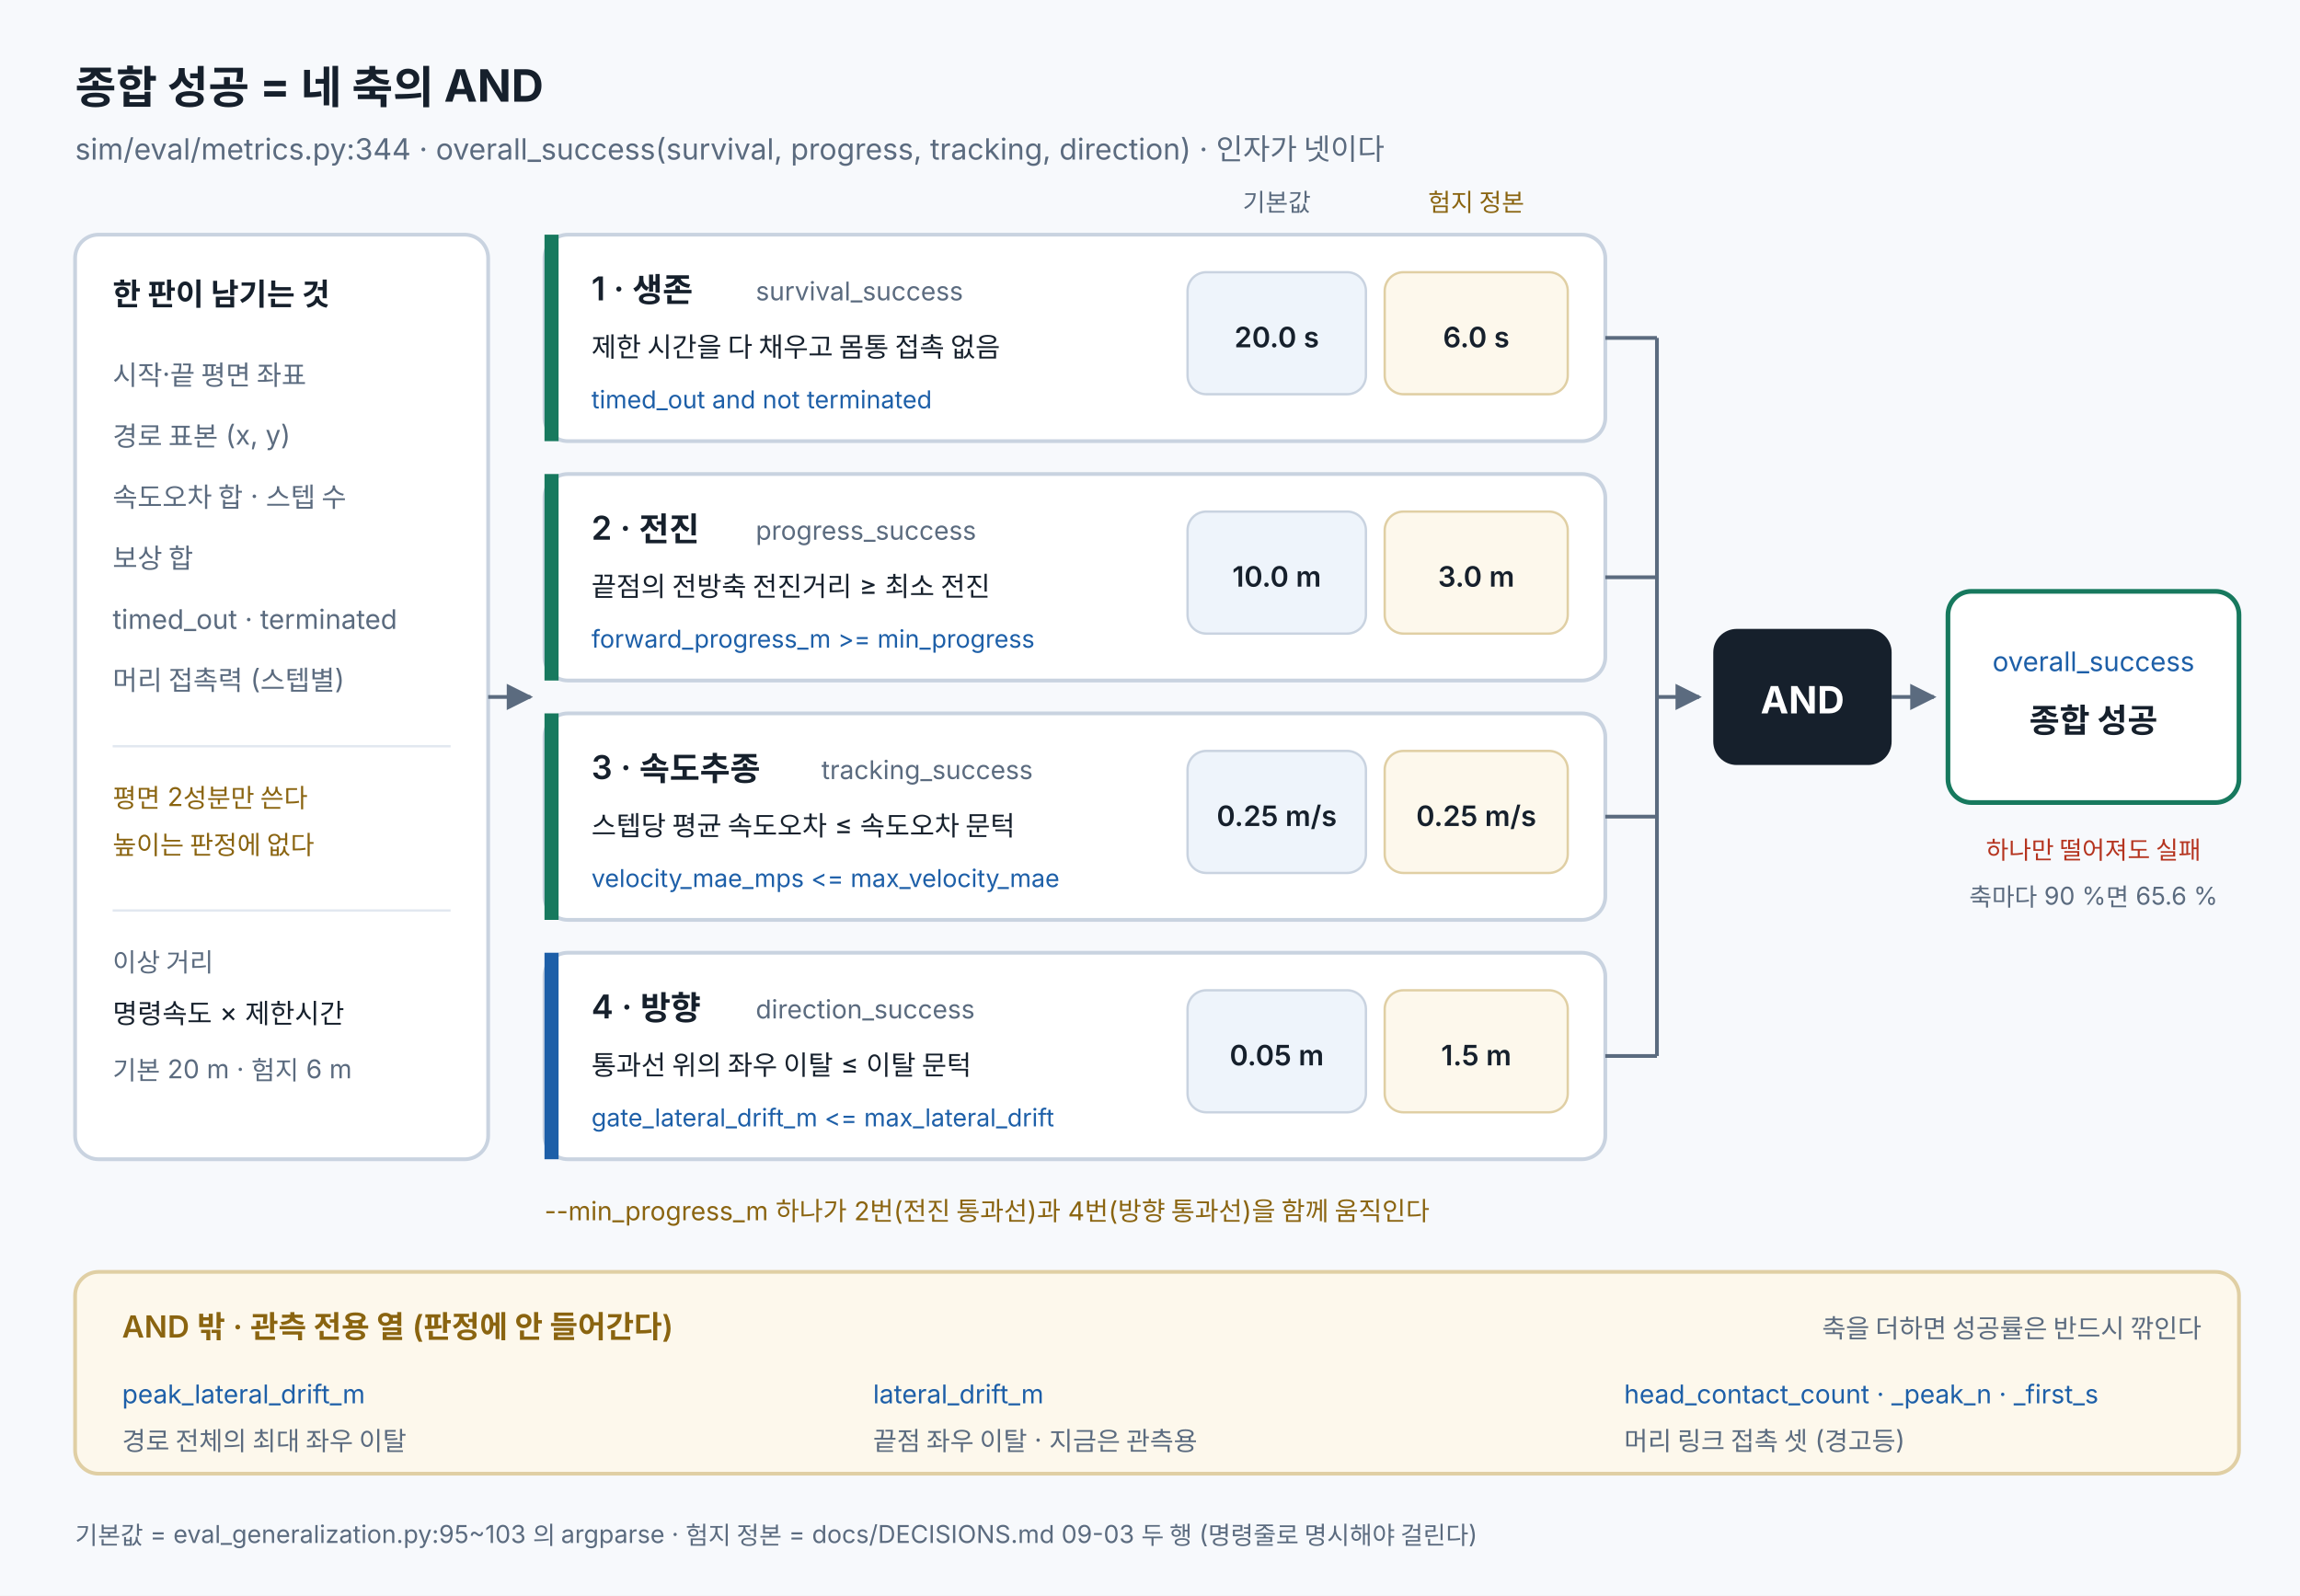
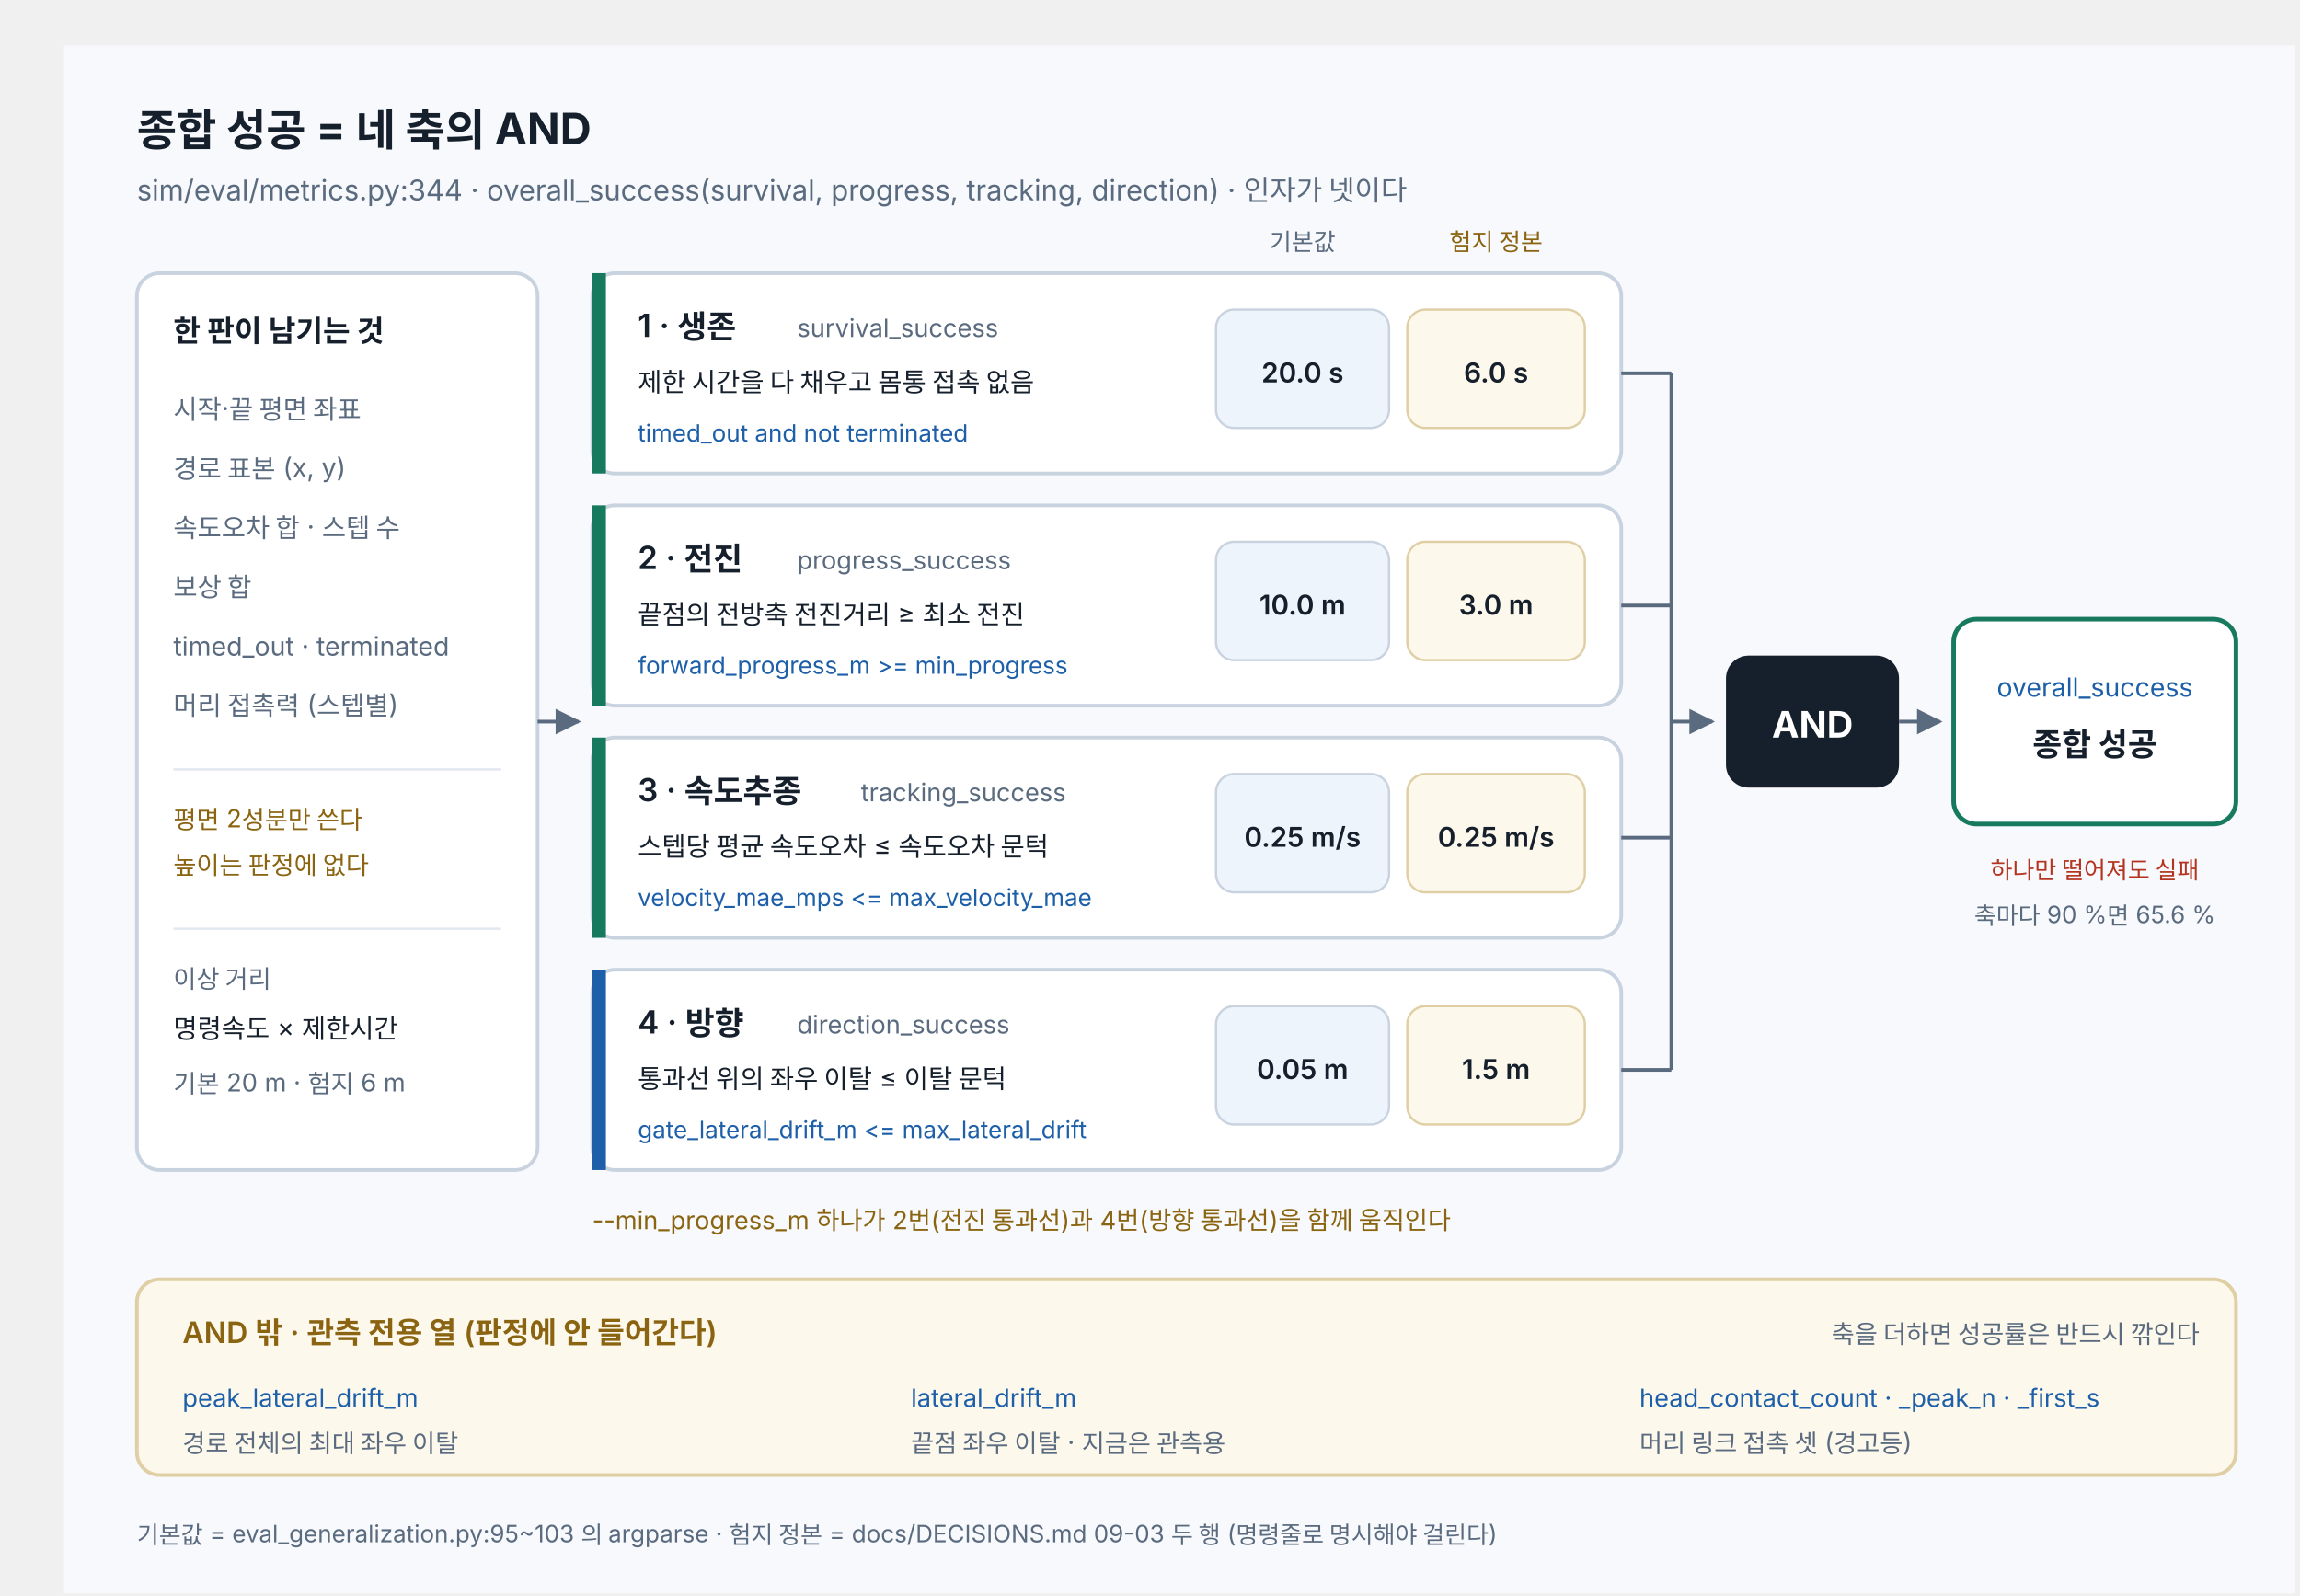
- <svg xmlns="http://www.w3.org/2000/svg" viewBox="0 0 980 680" width="980" height="680" font-family="system-ui,-apple-system,Segoe UI,Malgun Gothic,Apple SD Gothic Neo,sans-serif" role="img" aria-label="평가 하네스의 네 축 AND 판정 구조">
+ <svg xmlns="http://www.w3.org/2000/svg" viewBox="-20 -20 994 701" width="980" height="680" font-family="system-ui,-apple-system,Segoe UI,Malgun Gothic,Apple SD Gothic Neo,sans-serif" role="img" aria-label="평가 하네스의 네 축 AND 판정 구조">
  <defs>
    <marker id="ar" viewBox="0 0 10 10" refX="9" refY="5" markerWidth="7" markerHeight="7" orient="auto">
      <path d="M 0 0 L 10 5 L 0 10 z" fill="#5b6b7f" />
    </marker>
  </defs>
  <rect x="0" y="0" width="980" height="680" fill="#f7f9fc" />
  <text x="32" y="44" font-size="19" font-weight="700" fill="#16202c">종합 성공 = 네 축의 AND</text>
  <text x="32" y="68" font-size="12.5" fill="#5b6b7f">sim/eval/metrics.py:344 · overall_success(survival, progress, tracking, direction) · 인자가 넷이다</text>
  <rect x="32" y="100" width="176" height="394" rx="10" fill="#ffffff" stroke="#c9d3e0" stroke-width="1.6" />
  <text x="48" y="130" font-size="13" font-weight="600" fill="#16202c">한 판이 남기는 것</text>
  <text x="48" y="164" font-size="11.5" fill="#5b6b7f">시작·끝 평면 좌표</text>
  <text x="48" y="190" font-size="11.5" fill="#5b6b7f">경로 표본 (x, y)</text>
  <text x="48" y="216" font-size="11.5" fill="#5b6b7f">속도오차 합 · 스텝 수</text>
  <text x="48" y="242" font-size="11.5" fill="#5b6b7f">보상 합</text>
  <text x="48" y="268" font-size="11.5" fill="#5b6b7f">timed_out · terminated</text>
  <text x="48" y="294" font-size="11.5" fill="#5b6b7f">머리 접촉력 (스텝별)</text>
  <line x1="48" y1="318" x2="192" y2="318" stroke="#e2e8f0" stroke-width="1" />
  <text x="48" y="344" font-size="11" fill="#8a6410">평면 2성분만 쓴다</text>
  <text x="48" y="364" font-size="11" fill="#8a6410">높이는 판정에 없다</text>
  <line x1="48" y1="388" x2="192" y2="388" stroke="#e2e8f0" stroke-width="1" />
  <text x="48" y="414" font-size="11" fill="#5b6b7f">이상 거리</text>
  <text x="48" y="436" font-size="11.5" fill="#16202c">명령속도 × 제한시간</text>
  <text x="48" y="460" font-size="11" fill="#5b6b7f">기본 20 m · 험지 6 m</text>
  <line x1="208" y1="297" x2="226" y2="297" stroke="#5b6b7f" stroke-width="1.6" marker-end="url(#ar)" />
  <text x="544" y="90" font-size="10.5" fill="#5b6b7f" text-anchor="middle">기본값</text>
  <text x="629" y="90" font-size="10.5" fill="#8a6410" text-anchor="middle">험지 정본</text>
  <rect x="232" y="100" width="452" height="88" rx="10" fill="#ffffff" stroke="#c9d3e0" stroke-width="1.6" />
  <rect x="232" y="100" width="6" height="88" fill="#17795e" />
  <text x="252" y="128" font-size="14" font-weight="600" fill="#16202c">1 · 생존</text>
  <text x="322" y="128" font-size="11" fill="#5b6b7f">survival_success</text>
  <text x="252" y="152" font-size="11.5" fill="#16202c">제한 시간을 다 채우고 몸통 접촉 없음</text>
  <text x="252" y="174" font-size="10.5" fill="#1d5fa8">timed_out and not terminated</text>
  <rect x="506" y="116" width="76" height="52" rx="8" fill="#eef4fb" stroke="#c9d3e0" stroke-width="1" />
  <text x="544" y="148" font-size="12" font-weight="600" fill="#16202c" text-anchor="middle">20.0 s</text>
  <rect x="590" y="116" width="78" height="52" rx="8" fill="#fdf8ec" stroke="#e0cfa4" stroke-width="1" />
  <text x="629" y="148" font-size="12" font-weight="600" fill="#16202c" text-anchor="middle">6.0 s</text>
  <rect x="232" y="202" width="452" height="88" rx="10" fill="#ffffff" stroke="#c9d3e0" stroke-width="1.6" />
  <rect x="232" y="202" width="6" height="88" fill="#17795e" />
  <text x="252" y="230" font-size="14" font-weight="600" fill="#16202c">2 · 전진</text>
  <text x="322" y="230" font-size="11" fill="#5b6b7f">progress_success</text>
  <text x="252" y="254" font-size="11.5" fill="#16202c">끝점의 전방축 전진거리 ≥ 최소 전진</text>
  <text x="252" y="276" font-size="10.5" fill="#1d5fa8">forward_progress_m &gt;= min_progress</text>
  <rect x="506" y="218" width="76" height="52" rx="8" fill="#eef4fb" stroke="#c9d3e0" stroke-width="1" />
  <text x="544" y="250" font-size="12" font-weight="600" fill="#16202c" text-anchor="middle">10.0 m</text>
  <rect x="590" y="218" width="78" height="52" rx="8" fill="#fdf8ec" stroke="#e0cfa4" stroke-width="1" />
  <text x="629" y="250" font-size="12" font-weight="600" fill="#16202c" text-anchor="middle">3.0 m</text>
  <rect x="232" y="304" width="452" height="88" rx="10" fill="#ffffff" stroke="#c9d3e0" stroke-width="1.6" />
  <rect x="232" y="304" width="6" height="88" fill="#17795e" />
  <text x="252" y="332" font-size="14" font-weight="600" fill="#16202c">3 · 속도추종</text>
  <text x="350" y="332" font-size="11" fill="#5b6b7f">tracking_success</text>
  <text x="252" y="356" font-size="11.5" fill="#16202c">스텝당 평균 속도오차 ≤ 속도오차 문턱</text>
  <text x="252" y="378" font-size="10.5" fill="#1d5fa8">velocity_mae_mps &lt;= max_velocity_mae</text>
  <rect x="506" y="320" width="76" height="52" rx="8" fill="#eef4fb" stroke="#c9d3e0" stroke-width="1" />
  <text x="544" y="352" font-size="12" font-weight="600" fill="#16202c" text-anchor="middle">0.25 m/s</text>
  <rect x="590" y="320" width="78" height="52" rx="8" fill="#fdf8ec" stroke="#e0cfa4" stroke-width="1" />
  <text x="629" y="352" font-size="12" font-weight="600" fill="#16202c" text-anchor="middle">0.25 m/s</text>
  <rect x="232" y="406" width="452" height="88" rx="10" fill="#ffffff" stroke="#c9d3e0" stroke-width="1.6" />
  <rect x="232" y="406" width="6" height="88" fill="#1d5fa8" />
  <text x="252" y="434" font-size="14" font-weight="600" fill="#16202c">4 · 방향</text>
  <text x="322" y="434" font-size="11" fill="#5b6b7f">direction_success</text>
  <text x="252" y="458" font-size="11.5" fill="#16202c">통과선 위의 좌우 이탈 ≤ 이탈 문턱</text>
  <text x="252" y="480" font-size="10.5" fill="#1d5fa8">gate_lateral_drift_m &lt;= max_lateral_drift</text>
  <rect x="506" y="422" width="76" height="52" rx="8" fill="#eef4fb" stroke="#c9d3e0" stroke-width="1" />
  <text x="544" y="454" font-size="12" font-weight="600" fill="#16202c" text-anchor="middle">0.05 m</text>
  <rect x="590" y="422" width="78" height="52" rx="8" fill="#fdf8ec" stroke="#e0cfa4" stroke-width="1" />
  <text x="629" y="454" font-size="12" font-weight="600" fill="#16202c" text-anchor="middle">1.5 m</text>
  <line x1="684" y1="144" x2="706" y2="144" stroke="#5b6b7f" stroke-width="1.6" />
  <line x1="684" y1="246" x2="706" y2="246" stroke="#5b6b7f" stroke-width="1.6" />
  <line x1="684" y1="348" x2="706" y2="348" stroke="#5b6b7f" stroke-width="1.6" />
  <line x1="684" y1="450" x2="706" y2="450" stroke="#5b6b7f" stroke-width="1.6" />
  <line x1="706" y1="144" x2="706" y2="450" stroke="#5b6b7f" stroke-width="1.6" />
  <line x1="706" y1="297" x2="724" y2="297" stroke="#5b6b7f" stroke-width="1.6" marker-end="url(#ar)" />
  <rect x="730" y="268" width="76" height="58" rx="10" fill="#16202c" />
  <text x="768" y="304" font-size="16" font-weight="700" fill="#ffffff" text-anchor="middle">AND</text>
  <line x1="806" y1="297" x2="824" y2="297" stroke="#5b6b7f" stroke-width="1.6" marker-end="url(#ar)" />
  <rect x="830" y="252" width="124" height="90" rx="10" fill="#ffffff" stroke="#17795e" stroke-width="2" />
  <text x="892" y="286" font-size="11.5" fill="#1d5fa8" text-anchor="middle">overall_success</text>
  <text x="892" y="312" font-size="14" font-weight="700" fill="#16202c" text-anchor="middle">종합 성공</text>
  <text x="892" y="366" font-size="10.5" fill="#b5341f" text-anchor="middle">하나만 떨어져도 실패</text>
  <text x="892" y="386" font-size="10.5" fill="#5b6b7f" text-anchor="middle">축마다 90 %면 65.6 %</text>
  <text x="232" y="520" font-size="11" fill="#8a6410">--min_progress_m 하나가 2번(전진 통과선)과 4번(방향 통과선)을 함께 움직인다</text>
  <rect x="32" y="542" width="922" height="86" rx="10" fill="#fdf8ec" stroke="#e0cfa4" stroke-width="1.6" />
  <text x="52" y="570" font-size="13" font-weight="600" fill="#8a6410">AND 밖 · 관측 전용 열 (판정에 안 들어간다)</text>
  <text x="938" y="570" font-size="11" fill="#5b6b7f" text-anchor="end">축을 더하면 성공률은 반드시 깎인다</text>
  <text x="52" y="598" font-size="11" fill="#1d5fa8">peak_lateral_drift_m</text>
  <text x="52" y="618" font-size="11" fill="#5b6b7f">경로 전체의 최대 좌우 이탈</text>
  <text x="372" y="598" font-size="11" fill="#1d5fa8">lateral_drift_m</text>
  <text x="372" y="618" font-size="11" fill="#5b6b7f">끝점 좌우 이탈 · 지금은 관측용</text>
  <text x="692" y="598" font-size="11" fill="#1d5fa8">head_contact_count · _peak_n · _first_s</text>
  <text x="692" y="618" font-size="11" fill="#5b6b7f">머리 링크 접촉 셋 (경고등)</text>
  <text x="32" y="658" font-size="10.5" fill="#5b6b7f">기본값 = eval_generalization.py:95~103 의 argparse · 험지 정본 = docs/DECISIONS.md 09-03 두 행 (명령줄로 명시해야 걸린다)</text>
</svg>
